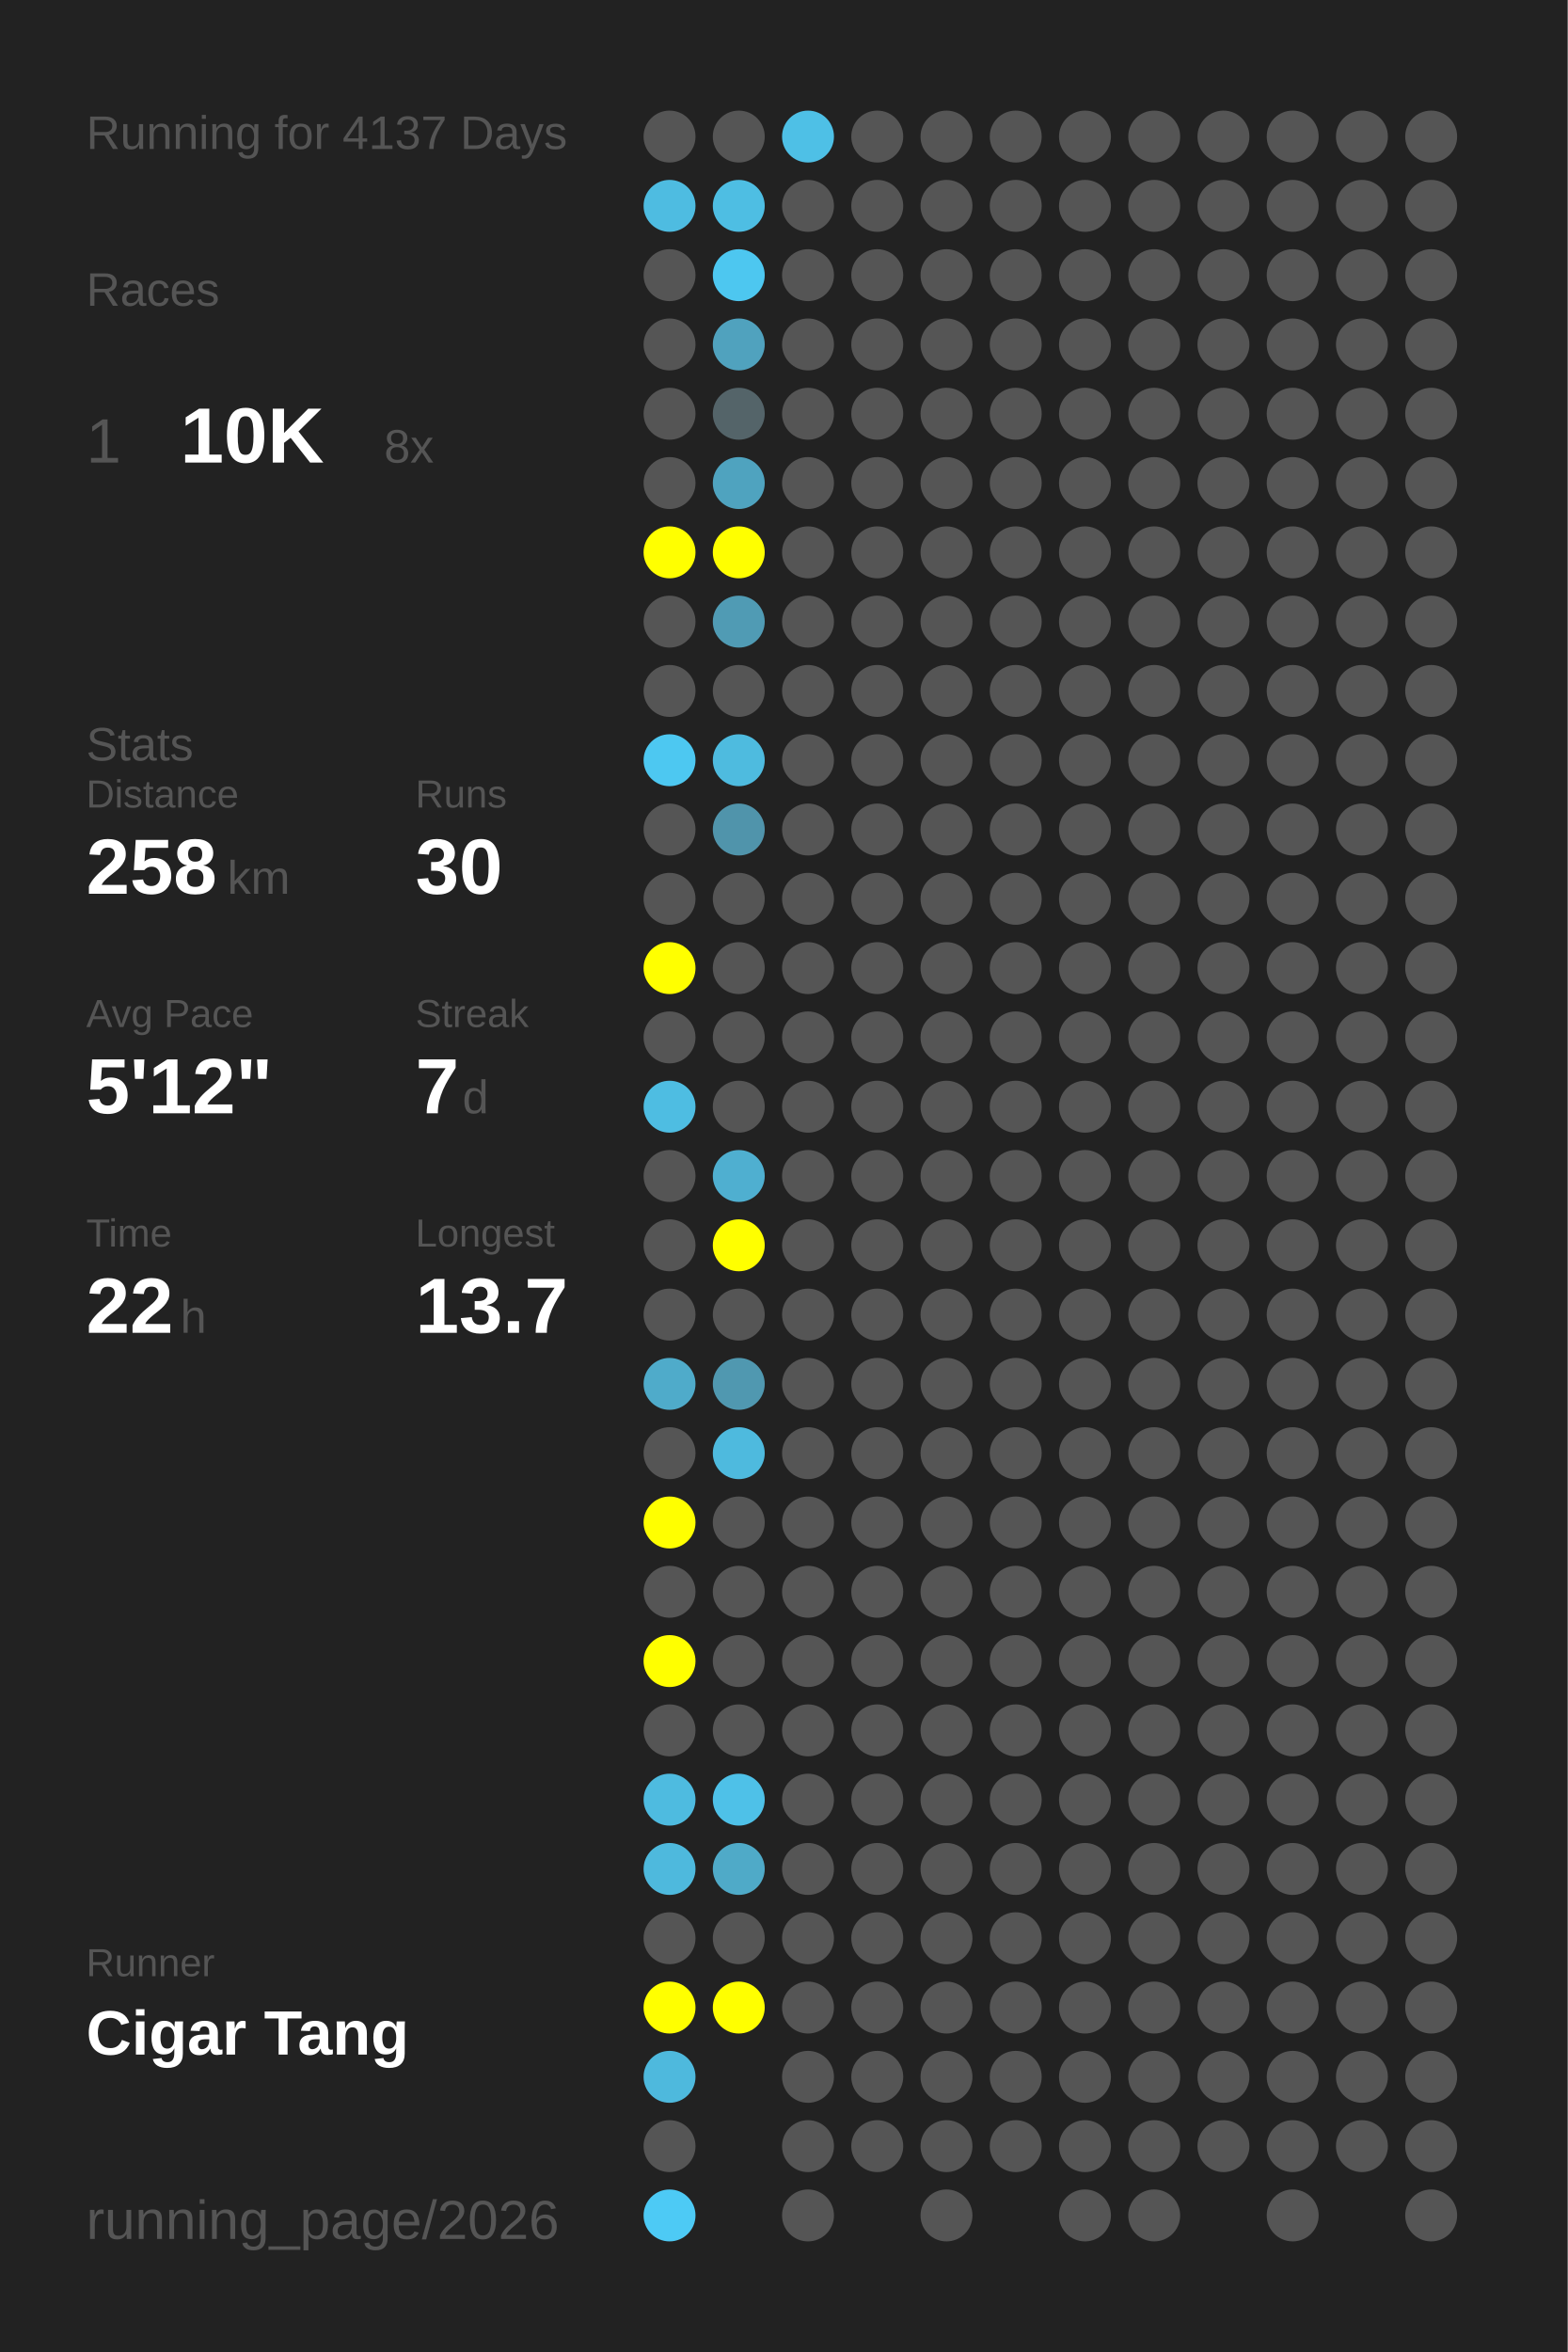
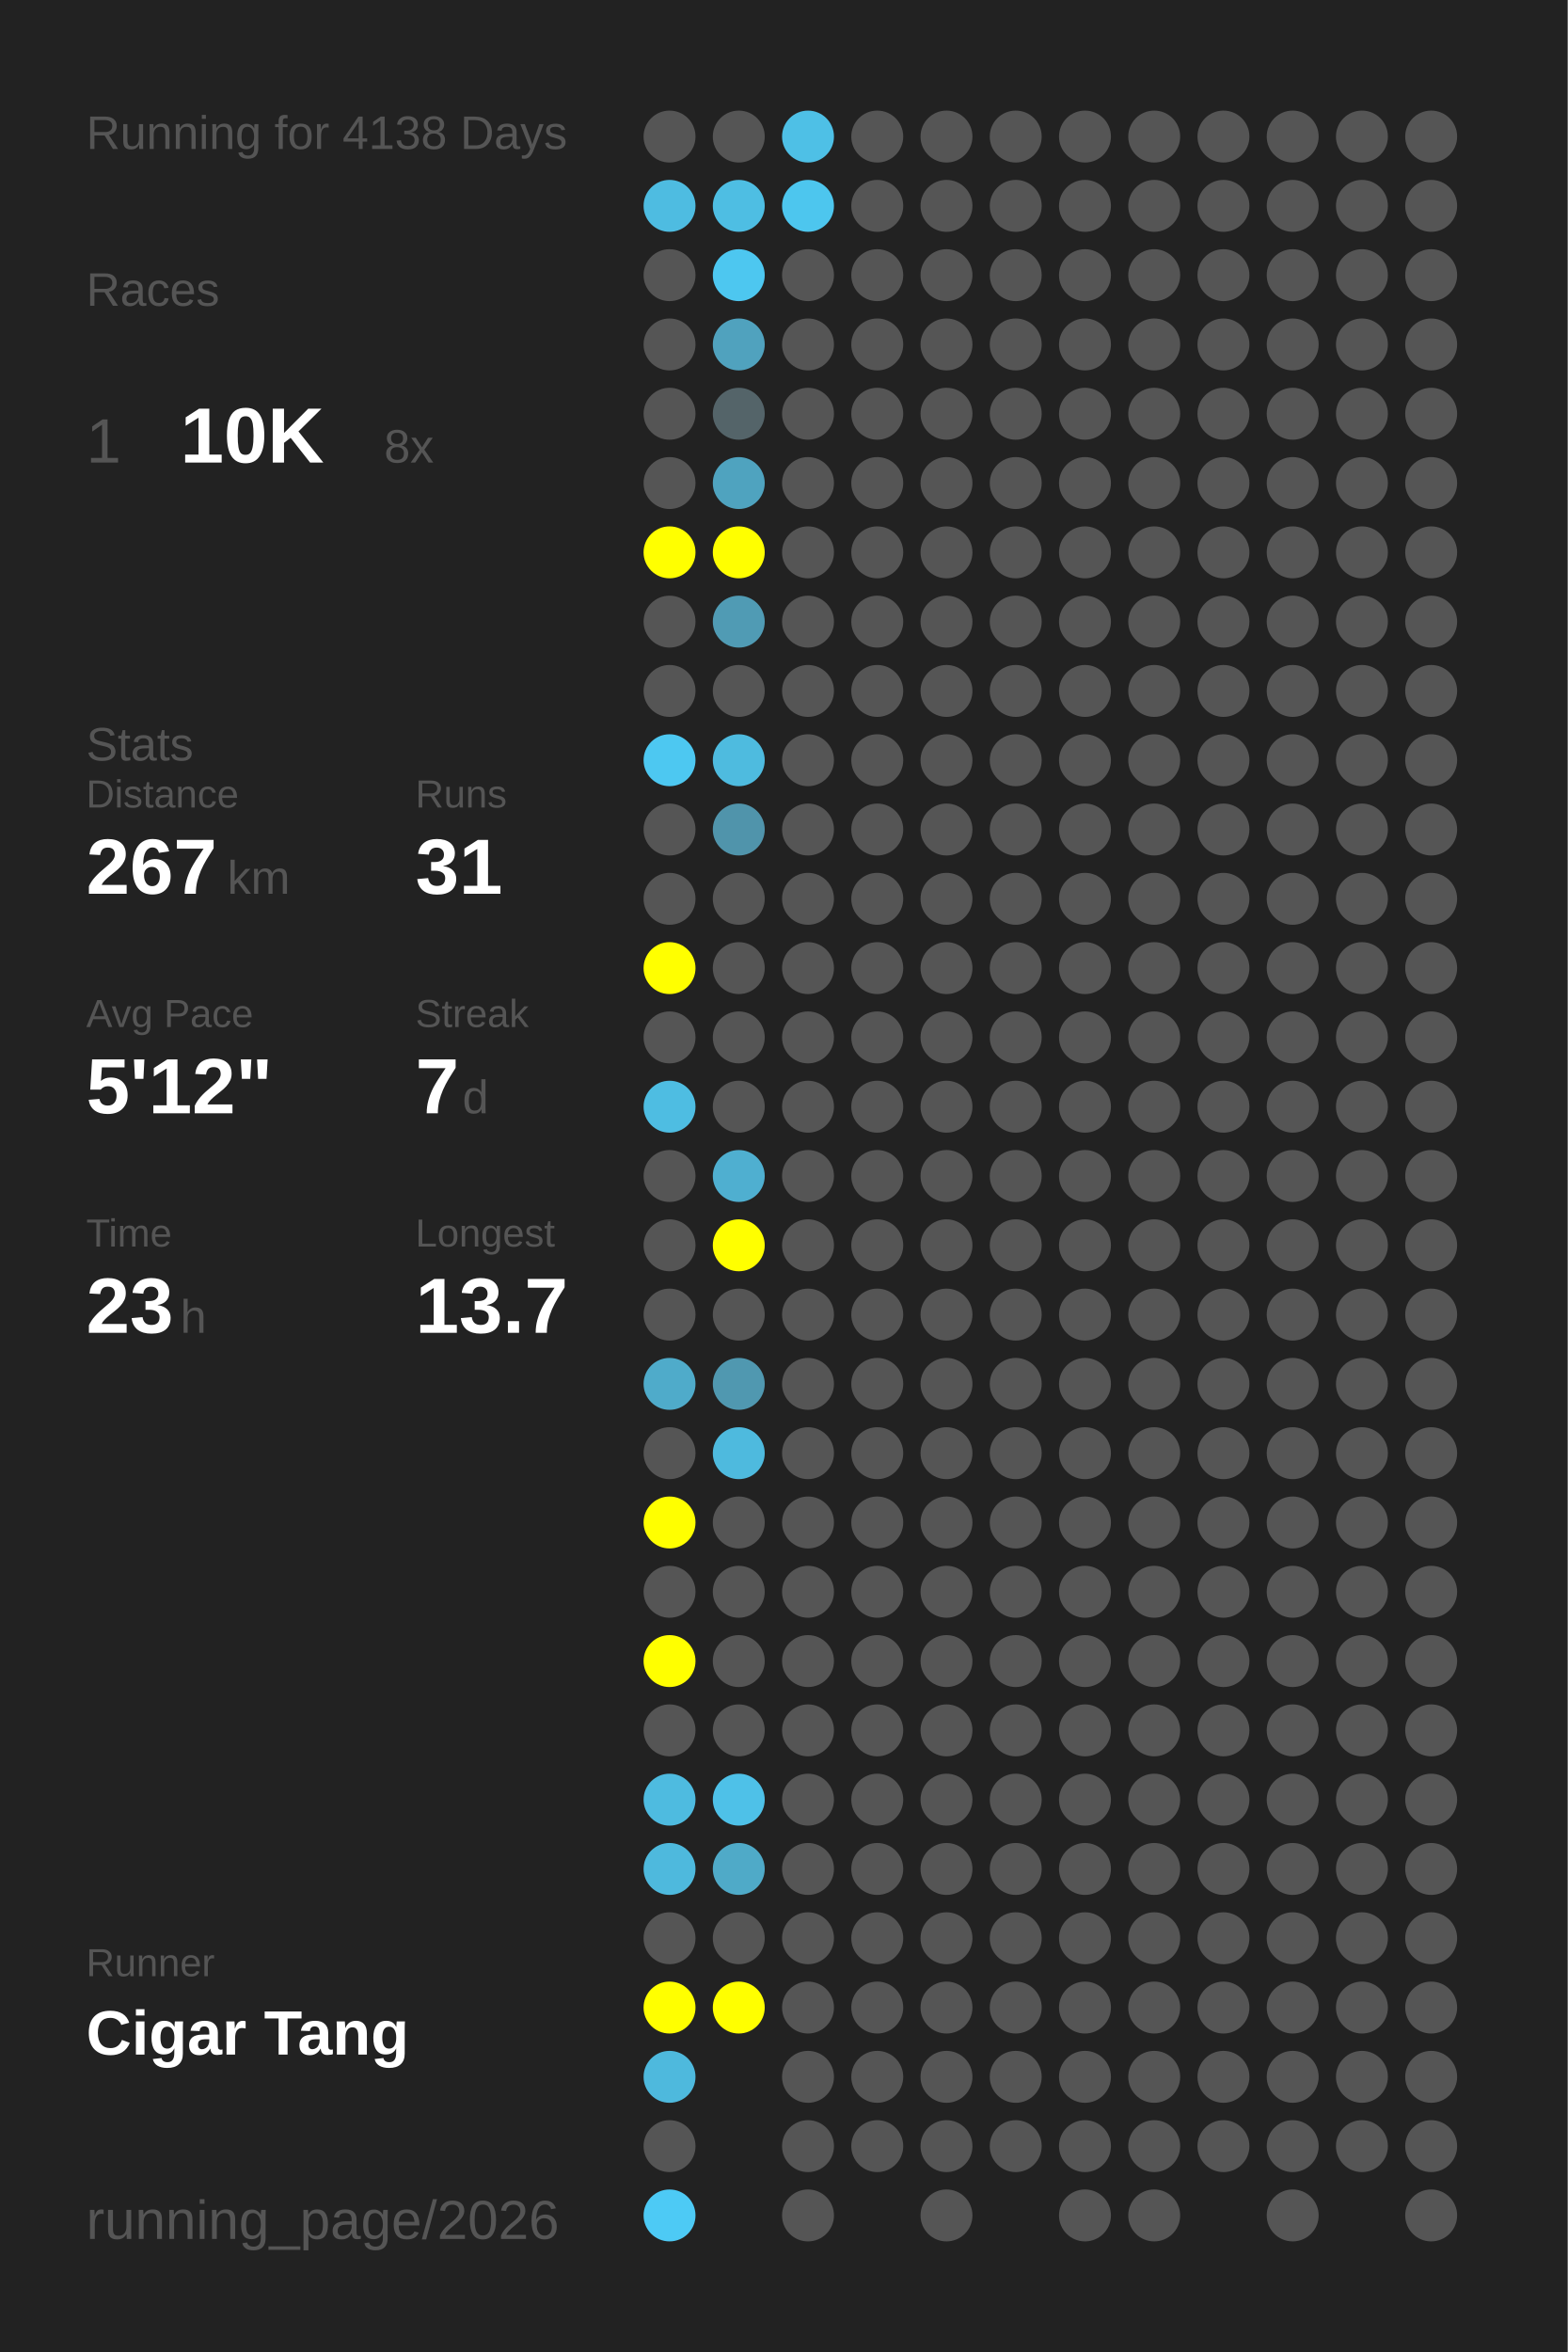
<svg xmlns="http://www.w3.org/2000/svg" baseProfile="full" height="300mm" version="1.1" viewBox="0,0,200,300" width="200mm">
  <defs />
  <rect fill="#222222" height="300" width="200" x="0" y="0" />
-   <text fill="#555555" style="font-size:6px; font-family:Arial;" x="11" y="19">Running for 4137 Days</text>
+   <text fill="#555555" style="font-size:6px; font-family:Arial;" x="11" y="19">Running for 4138 Days</text>
  <text fill="#555555" style="font-size:6px; font-family:Arial;" x="11" y="39">Races</text>
  <text fill="#555555" style="font-size:8px; font-family:Arial;" x="11" y="59">1</text>
  <text fill="#FFFFFF" style="font-size:10px; font-family:Arial; font-weight:bold;" x="23" y="59">10K</text>
  <text fill="#555555" style="font-size:6px; font-family:Arial;" x="49" y="59">8x</text>
  <text fill="#555555" style="font-size:6px; font-family:Arial;" x="11" y="97">Stats</text>
  <text fill="#555555" style="font-size:5px; font-family:Arial;" x="11" y="103">Distance</text>
-   <text fill="#FFFFFF" style="font-size:10px; font-family:Arial; font-weight:bold;" x="11" y="114">258</text>
+   <text fill="#FFFFFF" style="font-size:10px; font-family:Arial; font-weight:bold;" x="11" y="114">267</text>
  <text fill="#555555" style="font-size:6px; font-family:Arial;" x="29" y="114">km</text>
  <text fill="#555555" style="font-size:5px; font-family:Arial;" x="53" y="103">Runs</text>
-   <text fill="#FFFFFF" style="font-size:10px; font-family:Arial; font-weight:bold;" x="53" y="114">30</text>
+   <text fill="#FFFFFF" style="font-size:10px; font-family:Arial; font-weight:bold;" x="53" y="114">31</text>
  <text fill="#555555" style="font-size:5px; font-family:Arial;" x="11" y="131">Avg Pace</text>
  <text fill="#FFFFFF" style="font-size:10px; font-family:Arial; font-weight:bold;" x="11" y="142">5'12"</text>
  <text fill="#555555" style="font-size:5px; font-family:Arial;" x="53" y="131">Streak</text>
  <text fill="#FFFFFF" style="font-size:10px; font-family:Arial; font-weight:bold;" x="53" y="142">7</text>
  <text fill="#555555" style="font-size:6px; font-family:Arial;" x="59" y="142">d</text>
  <text fill="#555555" style="font-size:5px; font-family:Arial;" x="11" y="159">Time</text>
-   <text fill="#FFFFFF" style="font-size:10px; font-family:Arial; font-weight:bold;" x="11" y="170">22</text>
+   <text fill="#FFFFFF" style="font-size:10px; font-family:Arial; font-weight:bold;" x="11" y="170">23</text>
  <text fill="#555555" style="font-size:6px; font-family:Arial;" x="23" y="170">h</text>
  <text fill="#555555" style="font-size:5px; font-family:Arial;" x="53" y="159">Longest</text>
  <text fill="#FFFFFF" style="font-size:10px; font-family:Arial; font-weight:bold;" x="53" y="170">13.7</text>
  <text fill="#555555" style="font-size:5px; font-family:Arial;" x="11" y="252.065">Runner</text>
  <text fill="#FFFFFF" style="font-size:8px; font-family:Arial; font-weight:bold;" x="11" y="262.065">Cigar Tang</text>
  <text fill="#555555" style="font-size:7px; font-family:Arial;" x="11" y="285.581">running_page/2026</text>
  <circle cx="85.417" cy="17.419" fill="#555555" r="3.312" />
  <circle cx="85.417" cy="26.258" fill="#4ebce1" r="3.312" />
  <circle cx="85.417" cy="35.097" fill="#555555" r="3.312" />
  <circle cx="85.417" cy="43.935" fill="#555555" r="3.312" />
  <circle cx="85.417" cy="52.774" fill="#555555" r="3.312" />
  <circle cx="85.417" cy="61.613" fill="#555555" r="3.312" />
  <circle cx="85.417" cy="70.452" fill="#FFFF00" r="3.312" />
  <circle cx="85.417" cy="79.29" fill="#555555" r="3.312" />
  <circle cx="85.417" cy="88.129" fill="#555555" r="3.312" />
  <circle cx="85.417" cy="96.968" fill="#4dc8f1" r="3.312" />
  <circle cx="85.417" cy="105.806" fill="#555555" r="3.312" />
  <circle cx="85.417" cy="114.645" fill="#555555" r="3.312" />
  <circle cx="85.417" cy="123.484" fill="#FFFF00" r="3.312" />
  <circle cx="85.417" cy="132.323" fill="#555555" r="3.312" />
  <circle cx="85.417" cy="141.161" fill="#4ebde2" r="3.312" />
  <circle cx="85.417" cy="150" fill="#555555" r="3.312" />
  <circle cx="85.417" cy="158.839" fill="#555555" r="3.312" />
  <circle cx="85.417" cy="167.677" fill="#555555" r="3.312" />
  <circle cx="85.417" cy="176.516" fill="#4fabca" r="3.312" />
  <circle cx="85.417" cy="185.355" fill="#555555" r="3.312" />
  <circle cx="85.417" cy="194.194" fill="#FFFF00" r="3.312" />
  <circle cx="85.417" cy="203.032" fill="#555555" r="3.312" />
  <circle cx="85.417" cy="211.871" fill="#FFFF00" r="3.312" />
  <circle cx="85.417" cy="220.71" fill="#555555" r="3.312" />
  <circle cx="85.417" cy="229.548" fill="#4ebbe0" r="3.312" />
  <circle cx="85.417" cy="238.387" fill="#4eb9dd" r="3.312" />
  <circle cx="85.417" cy="247.226" fill="#555555" r="3.312" />
  <circle cx="85.417" cy="256.065" fill="#FFFF00" r="3.312" />
  <circle cx="85.417" cy="264.903" fill="#4eb9dd" r="3.312" />
  <circle cx="85.417" cy="273.742" fill="#555555" r="3.312" />
  <circle cx="85.417" cy="282.581" fill="#4dcaf5" r="3.312" />
  <circle cx="94.25" cy="17.419" fill="#555555" r="3.312" />
  <circle cx="94.25" cy="26.258" fill="#4ebee3" r="3.312" />
  <circle cx="94.25" cy="35.097" fill="#4dc7f0" r="3.312" />
  <circle cx="94.25" cy="43.935" fill="#50a2be" r="3.312" />
  <circle cx="94.25" cy="52.774" fill="#546469" r="3.312" />
  <circle cx="94.25" cy="61.613" fill="#4fa3bf" r="3.312" />
  <circle cx="94.25" cy="70.452" fill="#FFFF00" r="3.312" />
  <circle cx="94.25" cy="79.29" fill="#509bb4" r="3.312" />
  <circle cx="94.25" cy="88.129" fill="#555555" r="3.312" />
  <circle cx="94.25" cy="96.968" fill="#4ebbdf" r="3.312" />
  <circle cx="94.25" cy="105.806" fill="#5094ab" r="3.312" />
  <circle cx="94.25" cy="114.645" fill="#555555" r="3.312" />
  <circle cx="94.25" cy="123.484" fill="#555555" r="3.312" />
  <circle cx="94.25" cy="132.323" fill="#555555" r="3.312" />
  <circle cx="94.25" cy="141.161" fill="#555555" r="3.312" />
  <circle cx="94.25" cy="150" fill="#4fafd0" r="3.312" />
  <circle cx="94.25" cy="158.839" fill="#FFFF00" r="3.312" />
  <circle cx="94.25" cy="167.677" fill="#555555" r="3.312" />
  <circle cx="94.25" cy="176.516" fill="#5098b0" r="3.312" />
  <circle cx="94.25" cy="185.355" fill="#4ebade" r="3.312" />
  <circle cx="94.25" cy="194.194" fill="#555555" r="3.312" />
  <circle cx="94.25" cy="203.032" fill="#555555" r="3.312" />
  <circle cx="94.25" cy="211.871" fill="#555555" r="3.312" />
  <circle cx="94.25" cy="220.71" fill="#555555" r="3.312" />
  <circle cx="94.25" cy="229.548" fill="#4ec1e8" r="3.312" />
  <circle cx="94.25" cy="238.387" fill="#4faac8" r="3.312" />
  <circle cx="94.25" cy="247.226" fill="#555555" r="3.312" />
  <circle cx="94.25" cy="256.065" fill="#FFFF00" r="3.312" />
  <circle cx="103.083" cy="17.419" fill="#4ec0e6" r="3.312" />
-   <circle cx="103.083" cy="26.258" fill="#555555" r="3.312" />
+   <circle cx="103.083" cy="26.258" fill="#4dc6ee" r="3.312" />
  <circle cx="103.083" cy="35.097" fill="#555555" r="3.312" />
  <circle cx="103.083" cy="43.935" fill="#555555" r="3.312" />
  <circle cx="103.083" cy="52.774" fill="#555555" r="3.312" />
  <circle cx="103.083" cy="61.613" fill="#555555" r="3.312" />
  <circle cx="103.083" cy="70.452" fill="#555555" r="3.312" />
  <circle cx="103.083" cy="79.29" fill="#555555" r="3.312" />
  <circle cx="103.083" cy="88.129" fill="#555555" r="3.312" />
  <circle cx="103.083" cy="96.968" fill="#555555" r="3.312" />
  <circle cx="103.083" cy="105.806" fill="#555555" r="3.312" />
  <circle cx="103.083" cy="114.645" fill="#555555" r="3.312" />
  <circle cx="103.083" cy="123.484" fill="#555555" r="3.312" />
  <circle cx="103.083" cy="132.323" fill="#555555" r="3.312" />
  <circle cx="103.083" cy="141.161" fill="#555555" r="3.312" />
  <circle cx="103.083" cy="150" fill="#555555" r="3.312" />
  <circle cx="103.083" cy="158.839" fill="#555555" r="3.312" />
  <circle cx="103.083" cy="167.677" fill="#555555" r="3.312" />
  <circle cx="103.083" cy="176.516" fill="#555555" r="3.312" />
  <circle cx="103.083" cy="185.355" fill="#555555" r="3.312" />
  <circle cx="103.083" cy="194.194" fill="#555555" r="3.312" />
  <circle cx="103.083" cy="203.032" fill="#555555" r="3.312" />
  <circle cx="103.083" cy="211.871" fill="#555555" r="3.312" />
  <circle cx="103.083" cy="220.71" fill="#555555" r="3.312" />
  <circle cx="103.083" cy="229.548" fill="#555555" r="3.312" />
  <circle cx="103.083" cy="238.387" fill="#555555" r="3.312" />
  <circle cx="103.083" cy="247.226" fill="#555555" r="3.312" />
  <circle cx="103.083" cy="256.065" fill="#555555" r="3.312" />
  <circle cx="103.083" cy="264.903" fill="#555555" r="3.312" />
  <circle cx="103.083" cy="273.742" fill="#555555" r="3.312" />
  <circle cx="103.083" cy="282.581" fill="#555555" r="3.312" />
  <circle cx="111.917" cy="17.419" fill="#555555" r="3.312" />
  <circle cx="111.917" cy="26.258" fill="#555555" r="3.312" />
  <circle cx="111.917" cy="35.097" fill="#555555" r="3.312" />
  <circle cx="111.917" cy="43.935" fill="#555555" r="3.312" />
  <circle cx="111.917" cy="52.774" fill="#555555" r="3.312" />
  <circle cx="111.917" cy="61.613" fill="#555555" r="3.312" />
  <circle cx="111.917" cy="70.452" fill="#555555" r="3.312" />
  <circle cx="111.917" cy="79.29" fill="#555555" r="3.312" />
  <circle cx="111.917" cy="88.129" fill="#555555" r="3.312" />
  <circle cx="111.917" cy="96.968" fill="#555555" r="3.312" />
  <circle cx="111.917" cy="105.806" fill="#555555" r="3.312" />
  <circle cx="111.917" cy="114.645" fill="#555555" r="3.312" />
  <circle cx="111.917" cy="123.484" fill="#555555" r="3.312" />
  <circle cx="111.917" cy="132.323" fill="#555555" r="3.312" />
  <circle cx="111.917" cy="141.161" fill="#555555" r="3.312" />
  <circle cx="111.917" cy="150" fill="#555555" r="3.312" />
  <circle cx="111.917" cy="158.839" fill="#555555" r="3.312" />
  <circle cx="111.917" cy="167.677" fill="#555555" r="3.312" />
  <circle cx="111.917" cy="176.516" fill="#555555" r="3.312" />
  <circle cx="111.917" cy="185.355" fill="#555555" r="3.312" />
  <circle cx="111.917" cy="194.194" fill="#555555" r="3.312" />
  <circle cx="111.917" cy="203.032" fill="#555555" r="3.312" />
  <circle cx="111.917" cy="211.871" fill="#555555" r="3.312" />
  <circle cx="111.917" cy="220.71" fill="#555555" r="3.312" />
  <circle cx="111.917" cy="229.548" fill="#555555" r="3.312" />
  <circle cx="111.917" cy="238.387" fill="#555555" r="3.312" />
  <circle cx="111.917" cy="247.226" fill="#555555" r="3.312" />
  <circle cx="111.917" cy="256.065" fill="#555555" r="3.312" />
  <circle cx="111.917" cy="264.903" fill="#555555" r="3.312" />
  <circle cx="111.917" cy="273.742" fill="#555555" r="3.312" />
  <circle cx="120.75" cy="17.419" fill="#555555" r="3.312" />
  <circle cx="120.75" cy="26.258" fill="#555555" r="3.312" />
  <circle cx="120.75" cy="35.097" fill="#555555" r="3.312" />
  <circle cx="120.75" cy="43.935" fill="#555555" r="3.312" />
  <circle cx="120.75" cy="52.774" fill="#555555" r="3.312" />
  <circle cx="120.75" cy="61.613" fill="#555555" r="3.312" />
  <circle cx="120.75" cy="70.452" fill="#555555" r="3.312" />
  <circle cx="120.75" cy="79.29" fill="#555555" r="3.312" />
  <circle cx="120.75" cy="88.129" fill="#555555" r="3.312" />
  <circle cx="120.75" cy="96.968" fill="#555555" r="3.312" />
  <circle cx="120.75" cy="105.806" fill="#555555" r="3.312" />
  <circle cx="120.75" cy="114.645" fill="#555555" r="3.312" />
  <circle cx="120.75" cy="123.484" fill="#555555" r="3.312" />
  <circle cx="120.75" cy="132.323" fill="#555555" r="3.312" />
  <circle cx="120.75" cy="141.161" fill="#555555" r="3.312" />
  <circle cx="120.75" cy="150" fill="#555555" r="3.312" />
  <circle cx="120.75" cy="158.839" fill="#555555" r="3.312" />
  <circle cx="120.75" cy="167.677" fill="#555555" r="3.312" />
  <circle cx="120.75" cy="176.516" fill="#555555" r="3.312" />
  <circle cx="120.75" cy="185.355" fill="#555555" r="3.312" />
  <circle cx="120.75" cy="194.194" fill="#555555" r="3.312" />
  <circle cx="120.75" cy="203.032" fill="#555555" r="3.312" />
  <circle cx="120.75" cy="211.871" fill="#555555" r="3.312" />
  <circle cx="120.75" cy="220.71" fill="#555555" r="3.312" />
  <circle cx="120.75" cy="229.548" fill="#555555" r="3.312" />
  <circle cx="120.75" cy="238.387" fill="#555555" r="3.312" />
  <circle cx="120.75" cy="247.226" fill="#555555" r="3.312" />
  <circle cx="120.75" cy="256.065" fill="#555555" r="3.312" />
  <circle cx="120.75" cy="264.903" fill="#555555" r="3.312" />
  <circle cx="120.75" cy="273.742" fill="#555555" r="3.312" />
  <circle cx="120.75" cy="282.581" fill="#555555" r="3.312" />
  <circle cx="129.583" cy="17.419" fill="#555555" r="3.312" />
  <circle cx="129.583" cy="26.258" fill="#555555" r="3.312" />
  <circle cx="129.583" cy="35.097" fill="#555555" r="3.312" />
  <circle cx="129.583" cy="43.935" fill="#555555" r="3.312" />
  <circle cx="129.583" cy="52.774" fill="#555555" r="3.312" />
  <circle cx="129.583" cy="61.613" fill="#555555" r="3.312" />
  <circle cx="129.583" cy="70.452" fill="#555555" r="3.312" />
  <circle cx="129.583" cy="79.29" fill="#555555" r="3.312" />
  <circle cx="129.583" cy="88.129" fill="#555555" r="3.312" />
  <circle cx="129.583" cy="96.968" fill="#555555" r="3.312" />
  <circle cx="129.583" cy="105.806" fill="#555555" r="3.312" />
  <circle cx="129.583" cy="114.645" fill="#555555" r="3.312" />
  <circle cx="129.583" cy="123.484" fill="#555555" r="3.312" />
  <circle cx="129.583" cy="132.323" fill="#555555" r="3.312" />
  <circle cx="129.583" cy="141.161" fill="#555555" r="3.312" />
  <circle cx="129.583" cy="150" fill="#555555" r="3.312" />
  <circle cx="129.583" cy="158.839" fill="#555555" r="3.312" />
  <circle cx="129.583" cy="167.677" fill="#555555" r="3.312" />
  <circle cx="129.583" cy="176.516" fill="#555555" r="3.312" />
  <circle cx="129.583" cy="185.355" fill="#555555" r="3.312" />
  <circle cx="129.583" cy="194.194" fill="#555555" r="3.312" />
  <circle cx="129.583" cy="203.032" fill="#555555" r="3.312" />
  <circle cx="129.583" cy="211.871" fill="#555555" r="3.312" />
  <circle cx="129.583" cy="220.71" fill="#555555" r="3.312" />
  <circle cx="129.583" cy="229.548" fill="#555555" r="3.312" />
  <circle cx="129.583" cy="238.387" fill="#555555" r="3.312" />
  <circle cx="129.583" cy="247.226" fill="#555555" r="3.312" />
  <circle cx="129.583" cy="256.065" fill="#555555" r="3.312" />
  <circle cx="129.583" cy="264.903" fill="#555555" r="3.312" />
  <circle cx="129.583" cy="273.742" fill="#555555" r="3.312" />
  <circle cx="138.417" cy="17.419" fill="#555555" r="3.312" />
  <circle cx="138.417" cy="26.258" fill="#555555" r="3.312" />
  <circle cx="138.417" cy="35.097" fill="#555555" r="3.312" />
  <circle cx="138.417" cy="43.935" fill="#555555" r="3.312" />
  <circle cx="138.417" cy="52.774" fill="#555555" r="3.312" />
  <circle cx="138.417" cy="61.613" fill="#555555" r="3.312" />
  <circle cx="138.417" cy="70.452" fill="#555555" r="3.312" />
  <circle cx="138.417" cy="79.29" fill="#555555" r="3.312" />
  <circle cx="138.417" cy="88.129" fill="#555555" r="3.312" />
  <circle cx="138.417" cy="96.968" fill="#555555" r="3.312" />
  <circle cx="138.417" cy="105.806" fill="#555555" r="3.312" />
  <circle cx="138.417" cy="114.645" fill="#555555" r="3.312" />
  <circle cx="138.417" cy="123.484" fill="#555555" r="3.312" />
  <circle cx="138.417" cy="132.323" fill="#555555" r="3.312" />
  <circle cx="138.417" cy="141.161" fill="#555555" r="3.312" />
  <circle cx="138.417" cy="150" fill="#555555" r="3.312" />
  <circle cx="138.417" cy="158.839" fill="#555555" r="3.312" />
  <circle cx="138.417" cy="167.677" fill="#555555" r="3.312" />
  <circle cx="138.417" cy="176.516" fill="#555555" r="3.312" />
  <circle cx="138.417" cy="185.355" fill="#555555" r="3.312" />
  <circle cx="138.417" cy="194.194" fill="#555555" r="3.312" />
  <circle cx="138.417" cy="203.032" fill="#555555" r="3.312" />
  <circle cx="138.417" cy="211.871" fill="#555555" r="3.312" />
  <circle cx="138.417" cy="220.71" fill="#555555" r="3.312" />
  <circle cx="138.417" cy="229.548" fill="#555555" r="3.312" />
  <circle cx="138.417" cy="238.387" fill="#555555" r="3.312" />
  <circle cx="138.417" cy="247.226" fill="#555555" r="3.312" />
  <circle cx="138.417" cy="256.065" fill="#555555" r="3.312" />
  <circle cx="138.417" cy="264.903" fill="#555555" r="3.312" />
  <circle cx="138.417" cy="273.742" fill="#555555" r="3.312" />
  <circle cx="138.417" cy="282.581" fill="#555555" r="3.312" />
  <circle cx="147.25" cy="17.419" fill="#555555" r="3.312" />
  <circle cx="147.25" cy="26.258" fill="#555555" r="3.312" />
  <circle cx="147.25" cy="35.097" fill="#555555" r="3.312" />
  <circle cx="147.25" cy="43.935" fill="#555555" r="3.312" />
  <circle cx="147.25" cy="52.774" fill="#555555" r="3.312" />
  <circle cx="147.25" cy="61.613" fill="#555555" r="3.312" />
  <circle cx="147.25" cy="70.452" fill="#555555" r="3.312" />
  <circle cx="147.25" cy="79.29" fill="#555555" r="3.312" />
  <circle cx="147.25" cy="88.129" fill="#555555" r="3.312" />
  <circle cx="147.25" cy="96.968" fill="#555555" r="3.312" />
  <circle cx="147.25" cy="105.806" fill="#555555" r="3.312" />
  <circle cx="147.25" cy="114.645" fill="#555555" r="3.312" />
  <circle cx="147.25" cy="123.484" fill="#555555" r="3.312" />
  <circle cx="147.25" cy="132.323" fill="#555555" r="3.312" />
  <circle cx="147.25" cy="141.161" fill="#555555" r="3.312" />
  <circle cx="147.25" cy="150" fill="#555555" r="3.312" />
  <circle cx="147.25" cy="158.839" fill="#555555" r="3.312" />
  <circle cx="147.25" cy="167.677" fill="#555555" r="3.312" />
  <circle cx="147.25" cy="176.516" fill="#555555" r="3.312" />
  <circle cx="147.25" cy="185.355" fill="#555555" r="3.312" />
  <circle cx="147.25" cy="194.194" fill="#555555" r="3.312" />
  <circle cx="147.25" cy="203.032" fill="#555555" r="3.312" />
  <circle cx="147.25" cy="211.871" fill="#555555" r="3.312" />
  <circle cx="147.25" cy="220.71" fill="#555555" r="3.312" />
  <circle cx="147.25" cy="229.548" fill="#555555" r="3.312" />
  <circle cx="147.25" cy="238.387" fill="#555555" r="3.312" />
  <circle cx="147.25" cy="247.226" fill="#555555" r="3.312" />
  <circle cx="147.25" cy="256.065" fill="#555555" r="3.312" />
  <circle cx="147.25" cy="264.903" fill="#555555" r="3.312" />
  <circle cx="147.25" cy="273.742" fill="#555555" r="3.312" />
  <circle cx="147.25" cy="282.581" fill="#555555" r="3.312" />
  <circle cx="156.083" cy="17.419" fill="#555555" r="3.312" />
  <circle cx="156.083" cy="26.258" fill="#555555" r="3.312" />
  <circle cx="156.083" cy="35.097" fill="#555555" r="3.312" />
  <circle cx="156.083" cy="43.935" fill="#555555" r="3.312" />
  <circle cx="156.083" cy="52.774" fill="#555555" r="3.312" />
  <circle cx="156.083" cy="61.613" fill="#555555" r="3.312" />
  <circle cx="156.083" cy="70.452" fill="#555555" r="3.312" />
  <circle cx="156.083" cy="79.29" fill="#555555" r="3.312" />
  <circle cx="156.083" cy="88.129" fill="#555555" r="3.312" />
  <circle cx="156.083" cy="96.968" fill="#555555" r="3.312" />
  <circle cx="156.083" cy="105.806" fill="#555555" r="3.312" />
  <circle cx="156.083" cy="114.645" fill="#555555" r="3.312" />
  <circle cx="156.083" cy="123.484" fill="#555555" r="3.312" />
  <circle cx="156.083" cy="132.323" fill="#555555" r="3.312" />
  <circle cx="156.083" cy="141.161" fill="#555555" r="3.312" />
  <circle cx="156.083" cy="150" fill="#555555" r="3.312" />
  <circle cx="156.083" cy="158.839" fill="#555555" r="3.312" />
  <circle cx="156.083" cy="167.677" fill="#555555" r="3.312" />
  <circle cx="156.083" cy="176.516" fill="#555555" r="3.312" />
  <circle cx="156.083" cy="185.355" fill="#555555" r="3.312" />
  <circle cx="156.083" cy="194.194" fill="#555555" r="3.312" />
  <circle cx="156.083" cy="203.032" fill="#555555" r="3.312" />
  <circle cx="156.083" cy="211.871" fill="#555555" r="3.312" />
  <circle cx="156.083" cy="220.71" fill="#555555" r="3.312" />
  <circle cx="156.083" cy="229.548" fill="#555555" r="3.312" />
  <circle cx="156.083" cy="238.387" fill="#555555" r="3.312" />
  <circle cx="156.083" cy="247.226" fill="#555555" r="3.312" />
  <circle cx="156.083" cy="256.065" fill="#555555" r="3.312" />
  <circle cx="156.083" cy="264.903" fill="#555555" r="3.312" />
  <circle cx="156.083" cy="273.742" fill="#555555" r="3.312" />
  <circle cx="164.917" cy="17.419" fill="#555555" r="3.312" />
  <circle cx="164.917" cy="26.258" fill="#555555" r="3.312" />
  <circle cx="164.917" cy="35.097" fill="#555555" r="3.312" />
  <circle cx="164.917" cy="43.935" fill="#555555" r="3.312" />
  <circle cx="164.917" cy="52.774" fill="#555555" r="3.312" />
  <circle cx="164.917" cy="61.613" fill="#555555" r="3.312" />
  <circle cx="164.917" cy="70.452" fill="#555555" r="3.312" />
  <circle cx="164.917" cy="79.29" fill="#555555" r="3.312" />
  <circle cx="164.917" cy="88.129" fill="#555555" r="3.312" />
  <circle cx="164.917" cy="96.968" fill="#555555" r="3.312" />
  <circle cx="164.917" cy="105.806" fill="#555555" r="3.312" />
  <circle cx="164.917" cy="114.645" fill="#555555" r="3.312" />
  <circle cx="164.917" cy="123.484" fill="#555555" r="3.312" />
  <circle cx="164.917" cy="132.323" fill="#555555" r="3.312" />
  <circle cx="164.917" cy="141.161" fill="#555555" r="3.312" />
  <circle cx="164.917" cy="150" fill="#555555" r="3.312" />
  <circle cx="164.917" cy="158.839" fill="#555555" r="3.312" />
  <circle cx="164.917" cy="167.677" fill="#555555" r="3.312" />
  <circle cx="164.917" cy="176.516" fill="#555555" r="3.312" />
  <circle cx="164.917" cy="185.355" fill="#555555" r="3.312" />
  <circle cx="164.917" cy="194.194" fill="#555555" r="3.312" />
  <circle cx="164.917" cy="203.032" fill="#555555" r="3.312" />
  <circle cx="164.917" cy="211.871" fill="#555555" r="3.312" />
  <circle cx="164.917" cy="220.71" fill="#555555" r="3.312" />
  <circle cx="164.917" cy="229.548" fill="#555555" r="3.312" />
  <circle cx="164.917" cy="238.387" fill="#555555" r="3.312" />
  <circle cx="164.917" cy="247.226" fill="#555555" r="3.312" />
  <circle cx="164.917" cy="256.065" fill="#555555" r="3.312" />
  <circle cx="164.917" cy="264.903" fill="#555555" r="3.312" />
  <circle cx="164.917" cy="273.742" fill="#555555" r="3.312" />
  <circle cx="164.917" cy="282.581" fill="#555555" r="3.312" />
  <circle cx="173.75" cy="17.419" fill="#555555" r="3.312" />
  <circle cx="173.75" cy="26.258" fill="#555555" r="3.312" />
  <circle cx="173.75" cy="35.097" fill="#555555" r="3.312" />
  <circle cx="173.75" cy="43.935" fill="#555555" r="3.312" />
  <circle cx="173.75" cy="52.774" fill="#555555" r="3.312" />
  <circle cx="173.75" cy="61.613" fill="#555555" r="3.312" />
  <circle cx="173.75" cy="70.452" fill="#555555" r="3.312" />
  <circle cx="173.75" cy="79.29" fill="#555555" r="3.312" />
  <circle cx="173.75" cy="88.129" fill="#555555" r="3.312" />
  <circle cx="173.75" cy="96.968" fill="#555555" r="3.312" />
  <circle cx="173.75" cy="105.806" fill="#555555" r="3.312" />
  <circle cx="173.75" cy="114.645" fill="#555555" r="3.312" />
  <circle cx="173.75" cy="123.484" fill="#555555" r="3.312" />
  <circle cx="173.75" cy="132.323" fill="#555555" r="3.312" />
  <circle cx="173.75" cy="141.161" fill="#555555" r="3.312" />
  <circle cx="173.75" cy="150" fill="#555555" r="3.312" />
  <circle cx="173.75" cy="158.839" fill="#555555" r="3.312" />
  <circle cx="173.75" cy="167.677" fill="#555555" r="3.312" />
  <circle cx="173.75" cy="176.516" fill="#555555" r="3.312" />
  <circle cx="173.75" cy="185.355" fill="#555555" r="3.312" />
  <circle cx="173.75" cy="194.194" fill="#555555" r="3.312" />
  <circle cx="173.75" cy="203.032" fill="#555555" r="3.312" />
  <circle cx="173.75" cy="211.871" fill="#555555" r="3.312" />
  <circle cx="173.75" cy="220.71" fill="#555555" r="3.312" />
  <circle cx="173.75" cy="229.548" fill="#555555" r="3.312" />
  <circle cx="173.75" cy="238.387" fill="#555555" r="3.312" />
  <circle cx="173.75" cy="247.226" fill="#555555" r="3.312" />
  <circle cx="173.75" cy="256.065" fill="#555555" r="3.312" />
  <circle cx="173.75" cy="264.903" fill="#555555" r="3.312" />
  <circle cx="173.75" cy="273.742" fill="#555555" r="3.312" />
  <circle cx="182.583" cy="17.419" fill="#555555" r="3.312" />
  <circle cx="182.583" cy="26.258" fill="#555555" r="3.312" />
  <circle cx="182.583" cy="35.097" fill="#555555" r="3.312" />
  <circle cx="182.583" cy="43.935" fill="#555555" r="3.312" />
  <circle cx="182.583" cy="52.774" fill="#555555" r="3.312" />
  <circle cx="182.583" cy="61.613" fill="#555555" r="3.312" />
  <circle cx="182.583" cy="70.452" fill="#555555" r="3.312" />
  <circle cx="182.583" cy="79.29" fill="#555555" r="3.312" />
  <circle cx="182.583" cy="88.129" fill="#555555" r="3.312" />
  <circle cx="182.583" cy="96.968" fill="#555555" r="3.312" />
  <circle cx="182.583" cy="105.806" fill="#555555" r="3.312" />
  <circle cx="182.583" cy="114.645" fill="#555555" r="3.312" />
  <circle cx="182.583" cy="123.484" fill="#555555" r="3.312" />
  <circle cx="182.583" cy="132.323" fill="#555555" r="3.312" />
  <circle cx="182.583" cy="141.161" fill="#555555" r="3.312" />
  <circle cx="182.583" cy="150" fill="#555555" r="3.312" />
  <circle cx="182.583" cy="158.839" fill="#555555" r="3.312" />
  <circle cx="182.583" cy="167.677" fill="#555555" r="3.312" />
  <circle cx="182.583" cy="176.516" fill="#555555" r="3.312" />
  <circle cx="182.583" cy="185.355" fill="#555555" r="3.312" />
  <circle cx="182.583" cy="194.194" fill="#555555" r="3.312" />
  <circle cx="182.583" cy="203.032" fill="#555555" r="3.312" />
  <circle cx="182.583" cy="211.871" fill="#555555" r="3.312" />
  <circle cx="182.583" cy="220.71" fill="#555555" r="3.312" />
  <circle cx="182.583" cy="229.548" fill="#555555" r="3.312" />
  <circle cx="182.583" cy="238.387" fill="#555555" r="3.312" />
  <circle cx="182.583" cy="247.226" fill="#555555" r="3.312" />
  <circle cx="182.583" cy="256.065" fill="#555555" r="3.312" />
  <circle cx="182.583" cy="264.903" fill="#555555" r="3.312" />
  <circle cx="182.583" cy="273.742" fill="#555555" r="3.312" />
  <circle cx="182.583" cy="282.581" fill="#555555" r="3.312" />
</svg>
